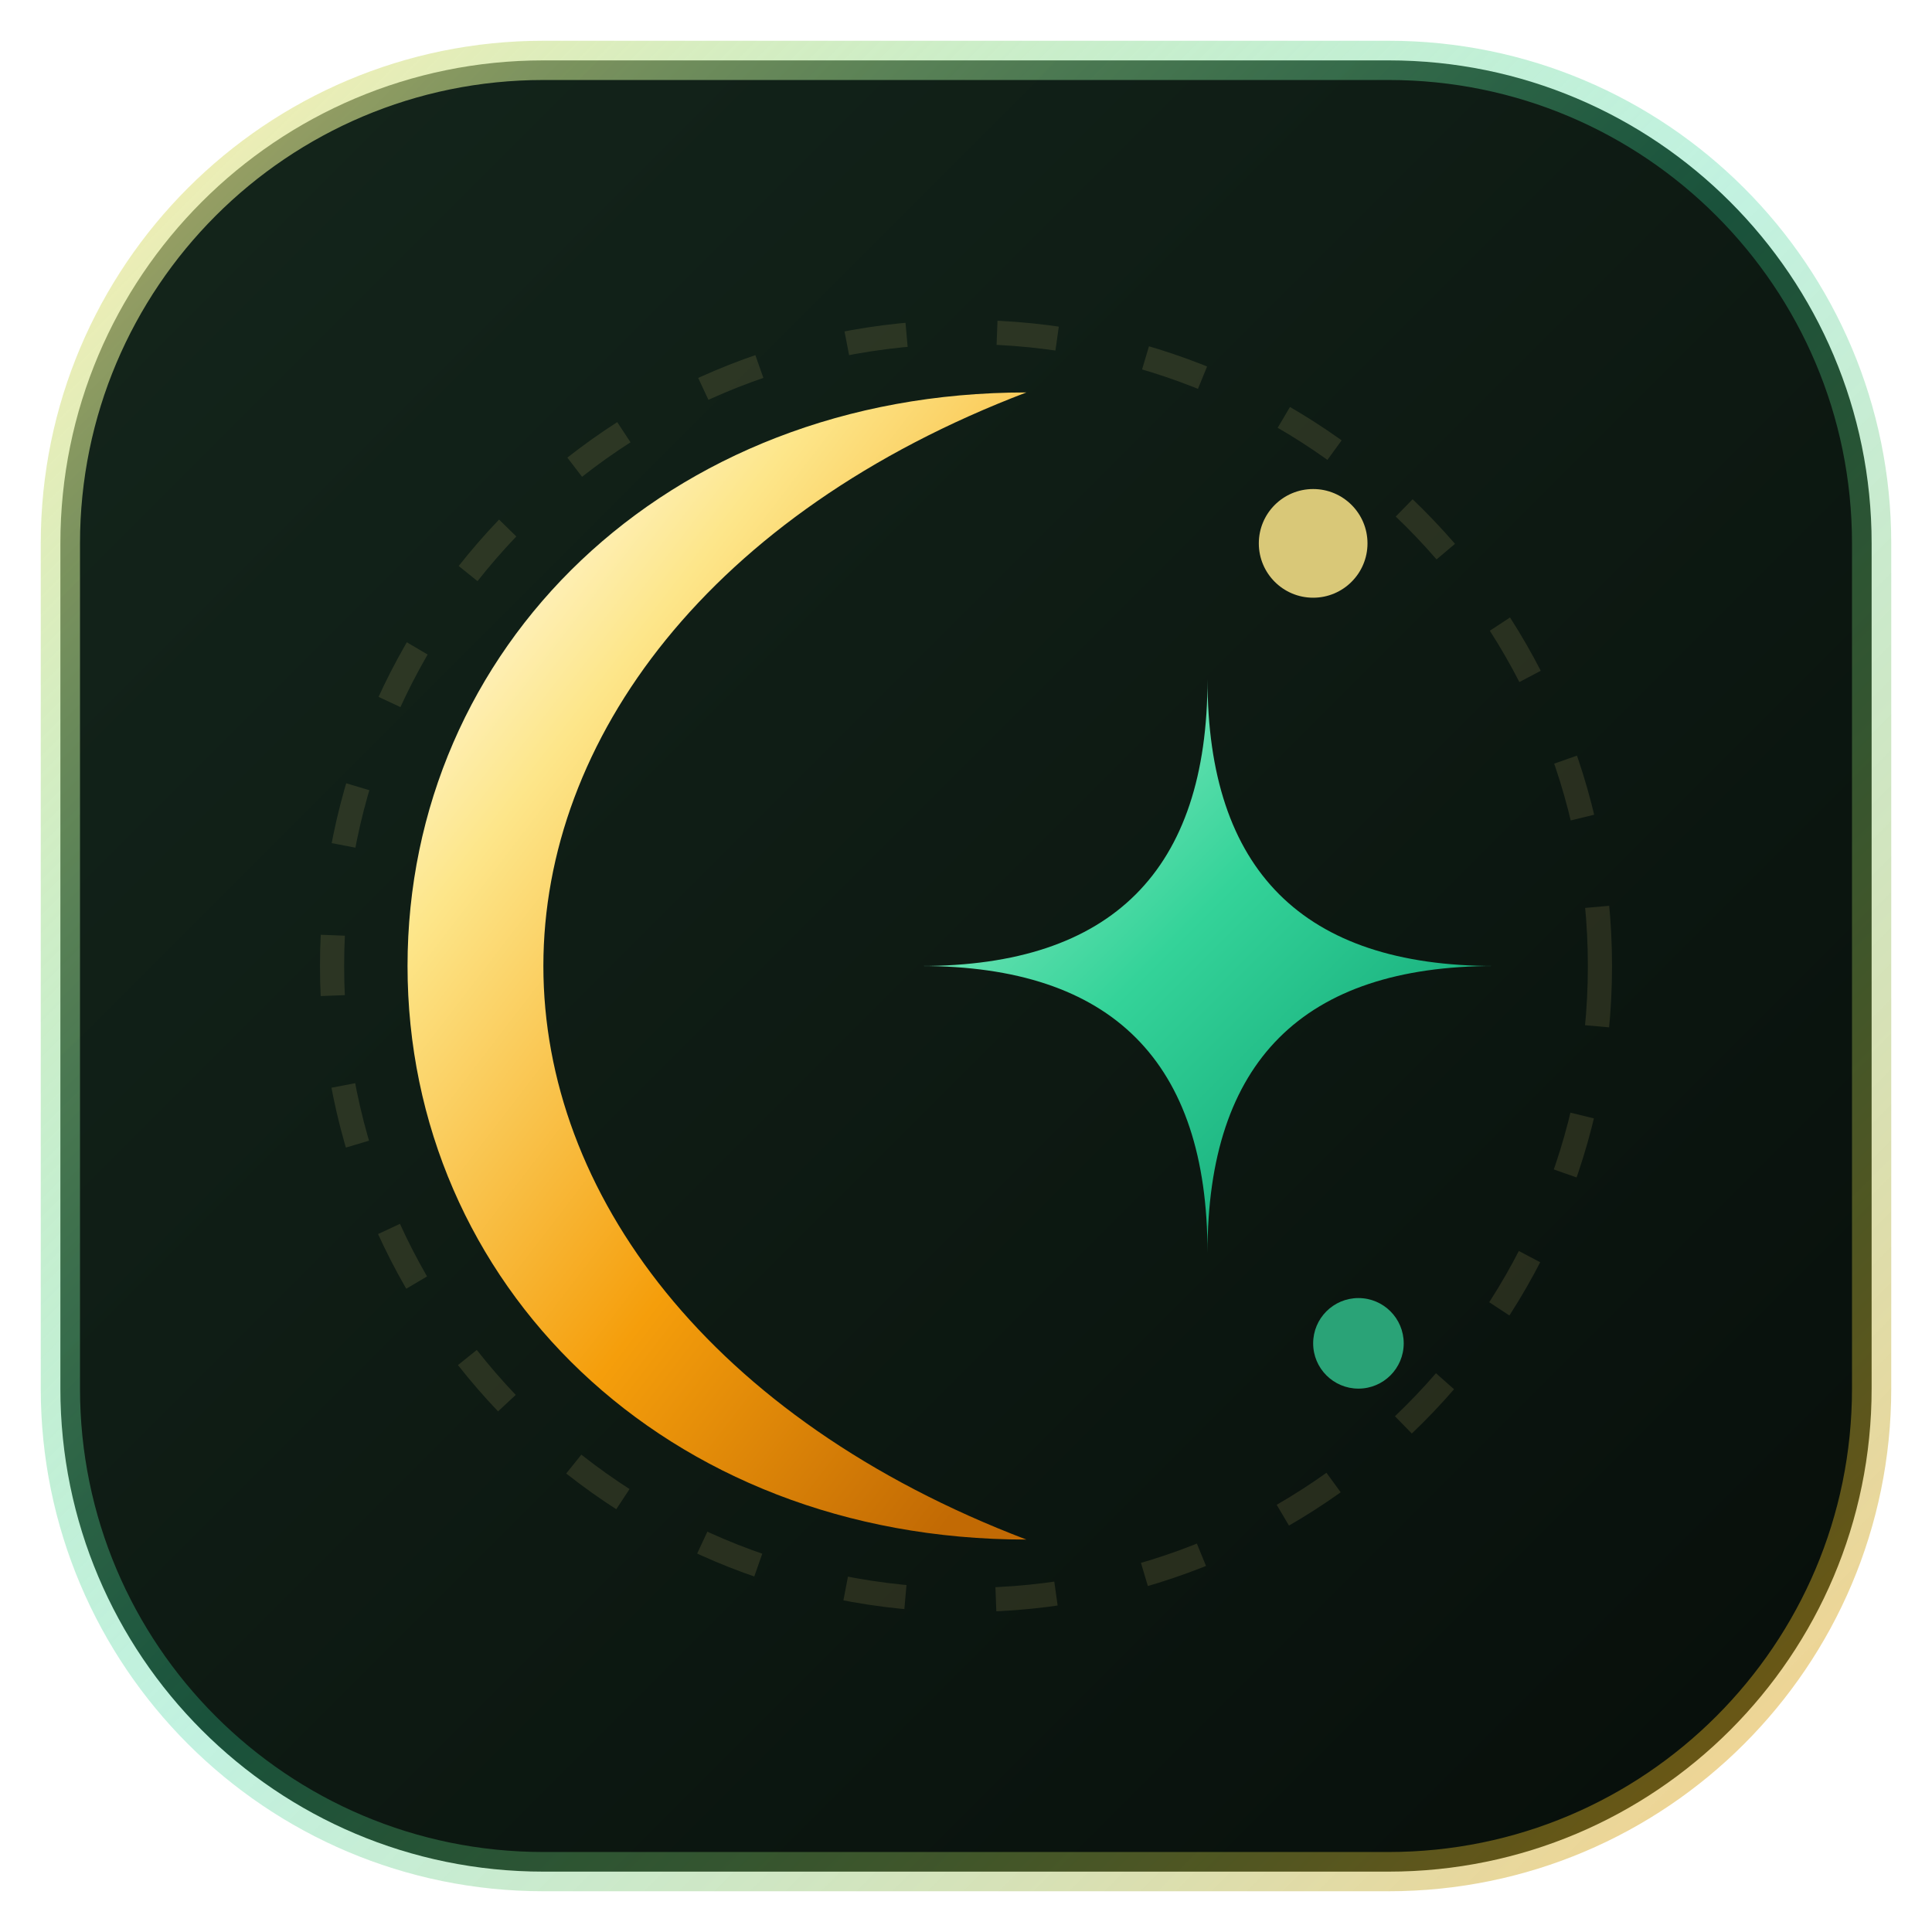
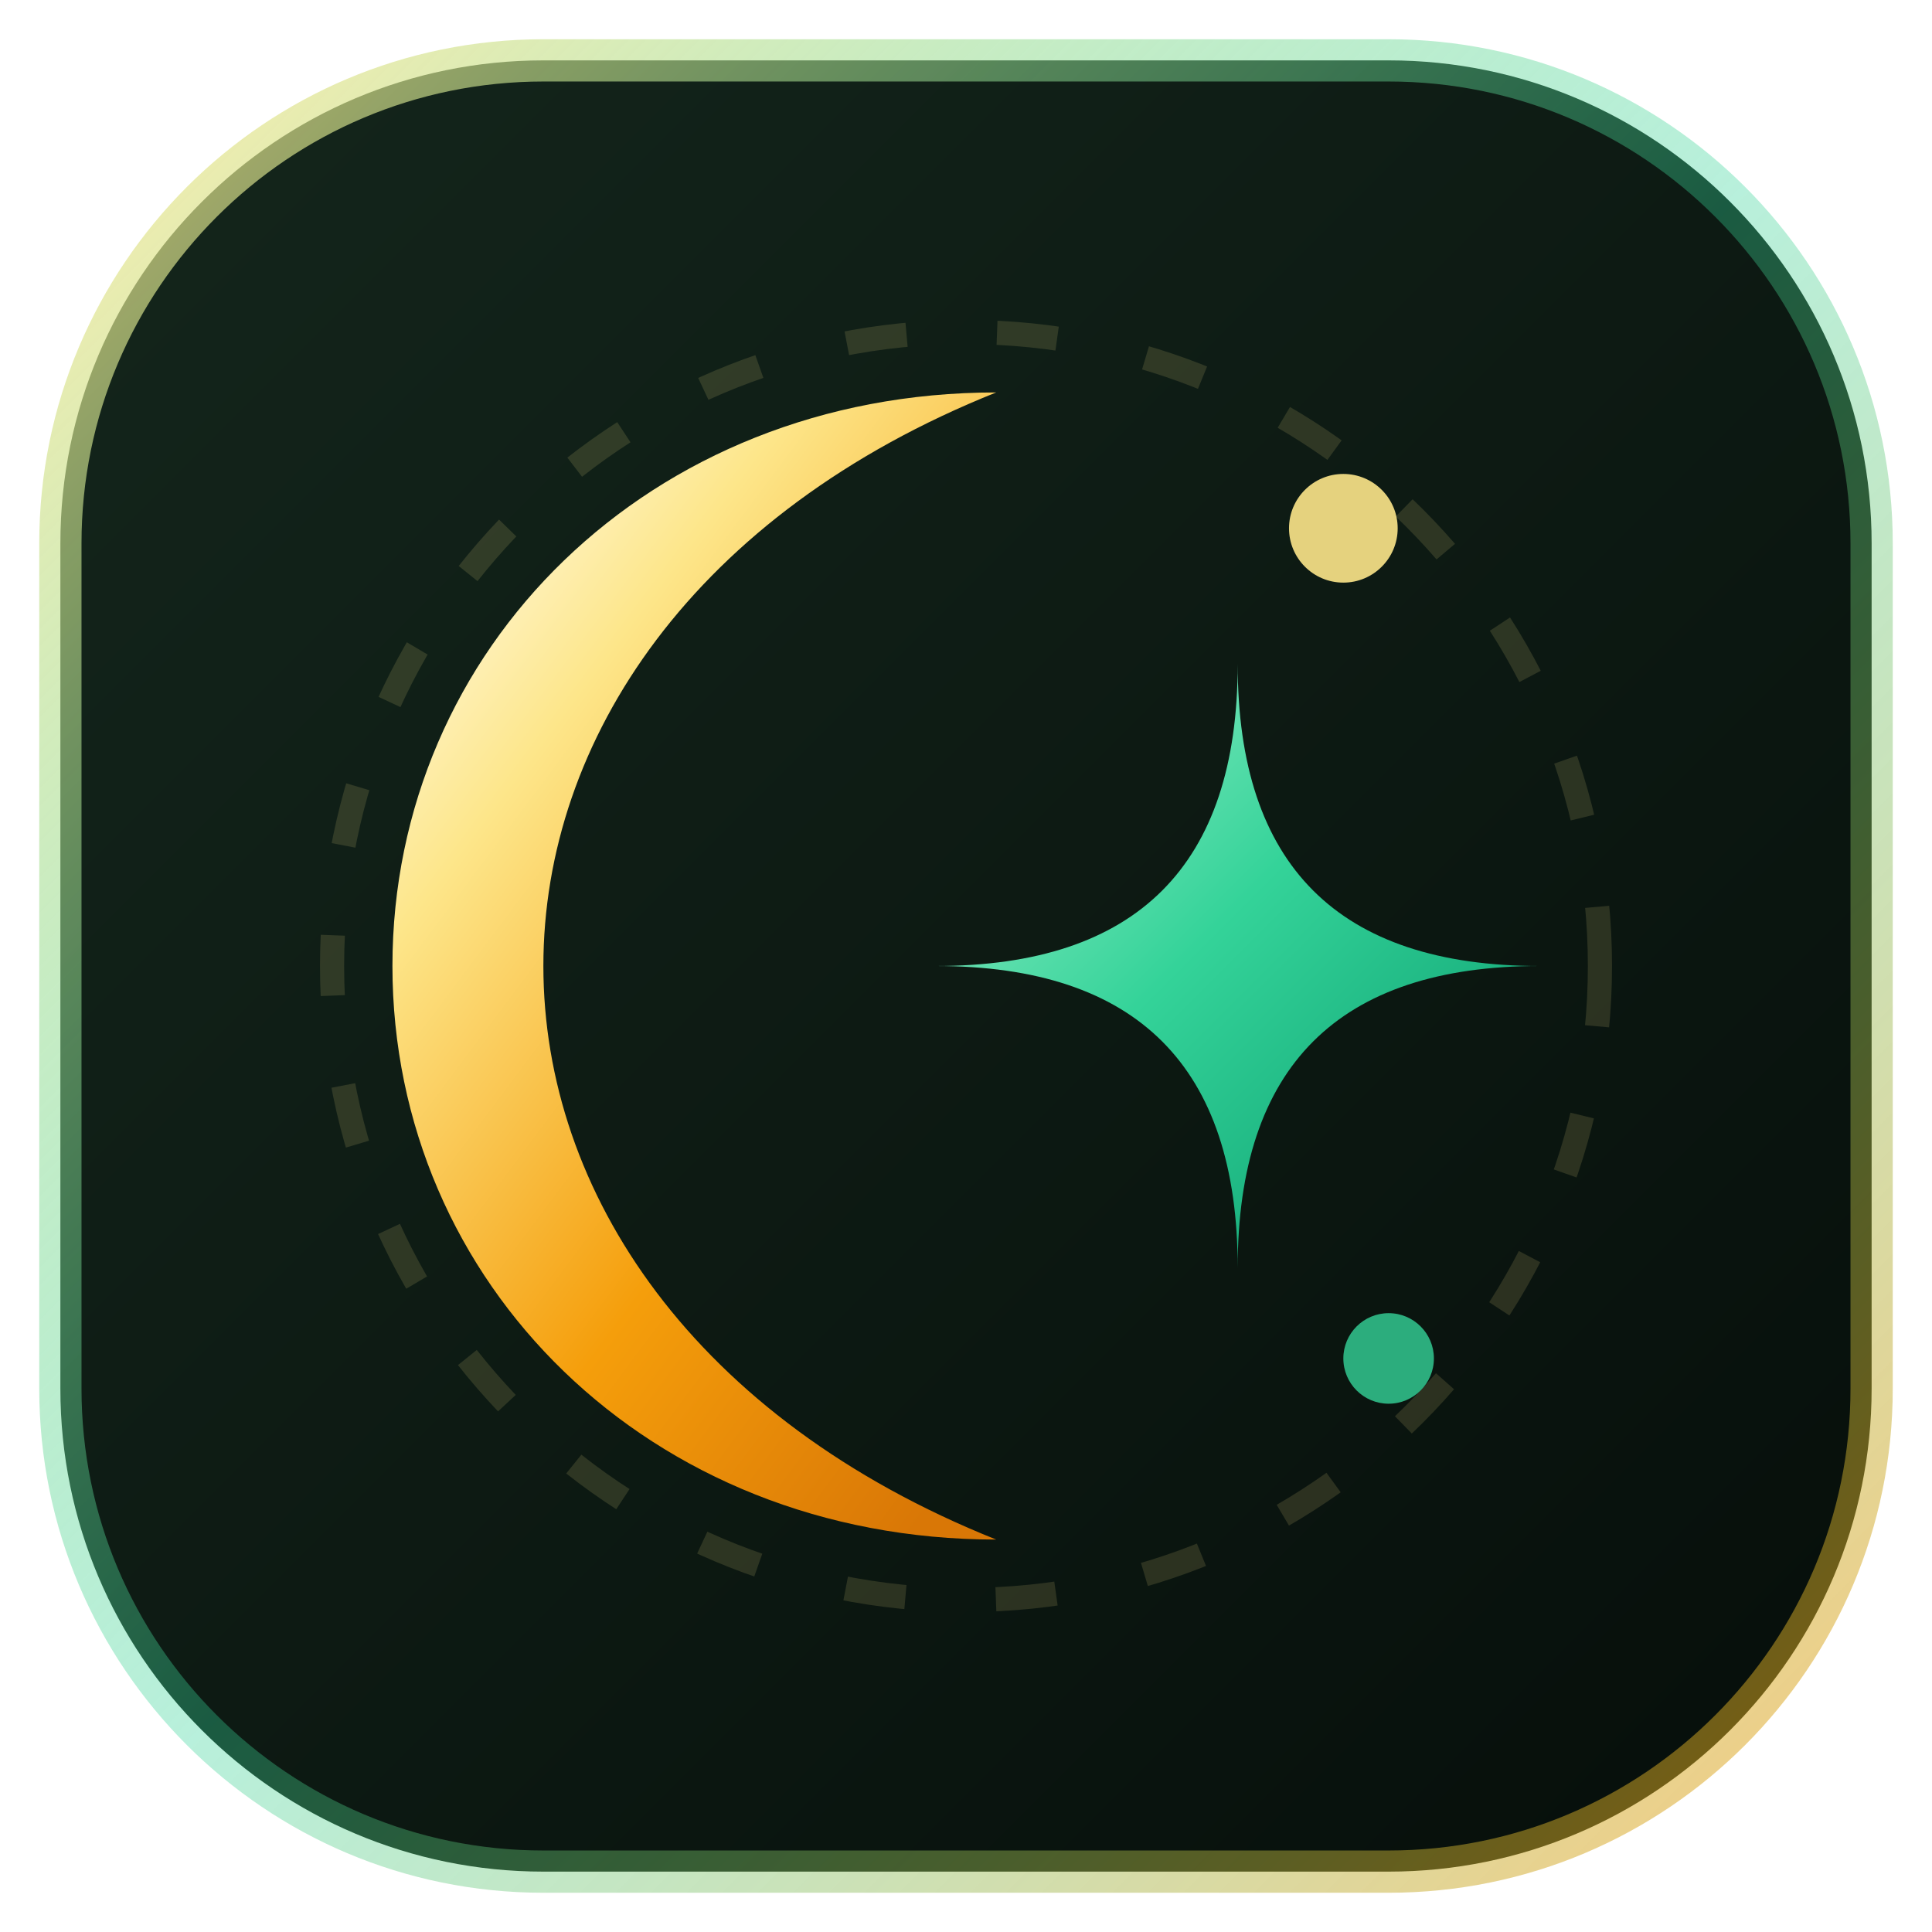
<svg xmlns="http://www.w3.org/2000/svg" viewBox="0 0 64 64" width="64" height="64">
  <defs>
-     <linearGradient id="onrBg" x1="0%" y1="0%" x2="100%" y2="100%">
+     <linearGradient id="logoBg" x1="0%" y1="0%" x2="100%" y2="100%">
      <stop offset="0%" stop-color="#14261C" />
-       <stop offset="55%" stop-color="#0D1912" />
-       <stop offset="100%" stop-color="#070E0A" />
+       <stop offset="50%" stop-color="#0D1A13" />
+       <stop offset="100%" stop-color="#060E0A" />
    </linearGradient>
-     <linearGradient id="onrGold" x1="15%" y1="0%" x2="85%" y2="100%">
-       <stop offset="0%" stop-color="#FFFDF5" />
+     <linearGradient id="lunarGold" x1="15%" y1="0%" x2="85%" y2="100%">
+       <stop offset="0%" stop-color="#FFFDF2" />
      <stop offset="25%" stop-color="#FDE68A" />
      <stop offset="65%" stop-color="#F59E0B" />
-       <stop offset="100%" stop-color="#C26A04" />
+       <stop offset="100%" stop-color="#D97706" />
    </linearGradient>
-     <linearGradient id="onrEmerald" x1="0%" y1="0%" x2="100%" y2="100%">
+     <linearGradient id="emeraldSpark" x1="0%" y1="0%" x2="100%" y2="100%">
      <stop offset="0%" stop-color="#A7F3D0" />
      <stop offset="45%" stop-color="#34D399" />
      <stop offset="100%" stop-color="#059669" />
    </linearGradient>
-     <linearGradient id="onrRim" x1="0%" y1="0%" x2="100%" y2="100%">
-       <stop offset="0%" stop-color="#FDE68A" stop-opacity="0.7" />
-       <stop offset="50%" stop-color="#34D399" stop-opacity="0.3" />
-       <stop offset="100%" stop-color="#F59E0B" stop-opacity="0.5" />
+     <linearGradient id="rimGrad" x1="0%" y1="0%" x2="100%" y2="100%">
+       <stop offset="0%" stop-color="#FDE68A" stop-opacity="0.75" />
+       <stop offset="50%" stop-color="#34D399" stop-opacity="0.35" />
+       <stop offset="100%" stop-color="#F59E0B" stop-opacity="0.55" />
    </linearGradient>
  </defs>
-   <rect x="2" y="2" width="60" height="60" rx="16" fill="url(#onrBg)" stroke="url(#onrRim)" stroke-width="1.3" />
-   <circle cx="32" cy="32" r="21" fill="none" stroke="#FDE68A" stroke-width="0.8" stroke-opacity="0.12" stroke-dasharray="2 3" />
-   <path d="M 34 13 C 22 13 13.5 21.5 13.5 32 C 13.5 42.5 22 51 34 51 C 23.5 47 18 39.5 18 32 C 18 24.5 23.5 17 34 13 Z" fill="url(#onrGold)" />
-   <path d="M 40 22.5 Q 40 32 49.5 32 Q 40 32 40 41.5 Q 40 32 30.5 32 Q 40 32 40 22.5 Z" fill="url(#onrEmerald)" />
-   <circle cx="43.5" cy="18" r="1.8" fill="#FDE68A" opacity="0.85" />
-   <circle cx="45" cy="44.5" r="1.5" fill="#34D399" opacity="0.75" />
+   <rect x="2" y="2" width="60" height="60" rx="16" fill="url(#logoBg)" stroke="url(#rimGrad)" stroke-width="1.4" />
+   <circle cx="32" cy="32" r="21" fill="none" stroke="#FDE68A" stroke-width="0.8" stroke-opacity="0.14" stroke-dasharray="2 3" />
+   <path d="M 33 13 C 21.5 13 13 21.5 13 32 C 13 42.5 21.5 51 33 51 C 23 47 18 39.5 18 32 C 18 24.5 23 17 33 13 Z" fill="url(#lunarGold)" />
+   <path d="M 41 22 Q 41 32 51 32 Q 41 32 41 42 Q 41 32 31 32 Q 41 32 41 22 Z" fill="url(#emeraldSpark)" />
+   <circle cx="44.5" cy="17.5" r="1.8" fill="#FDE68A" opacity="0.9" />
+   <circle cx="46" cy="45" r="1.5" fill="#34D399" opacity="0.8" />
</svg>
